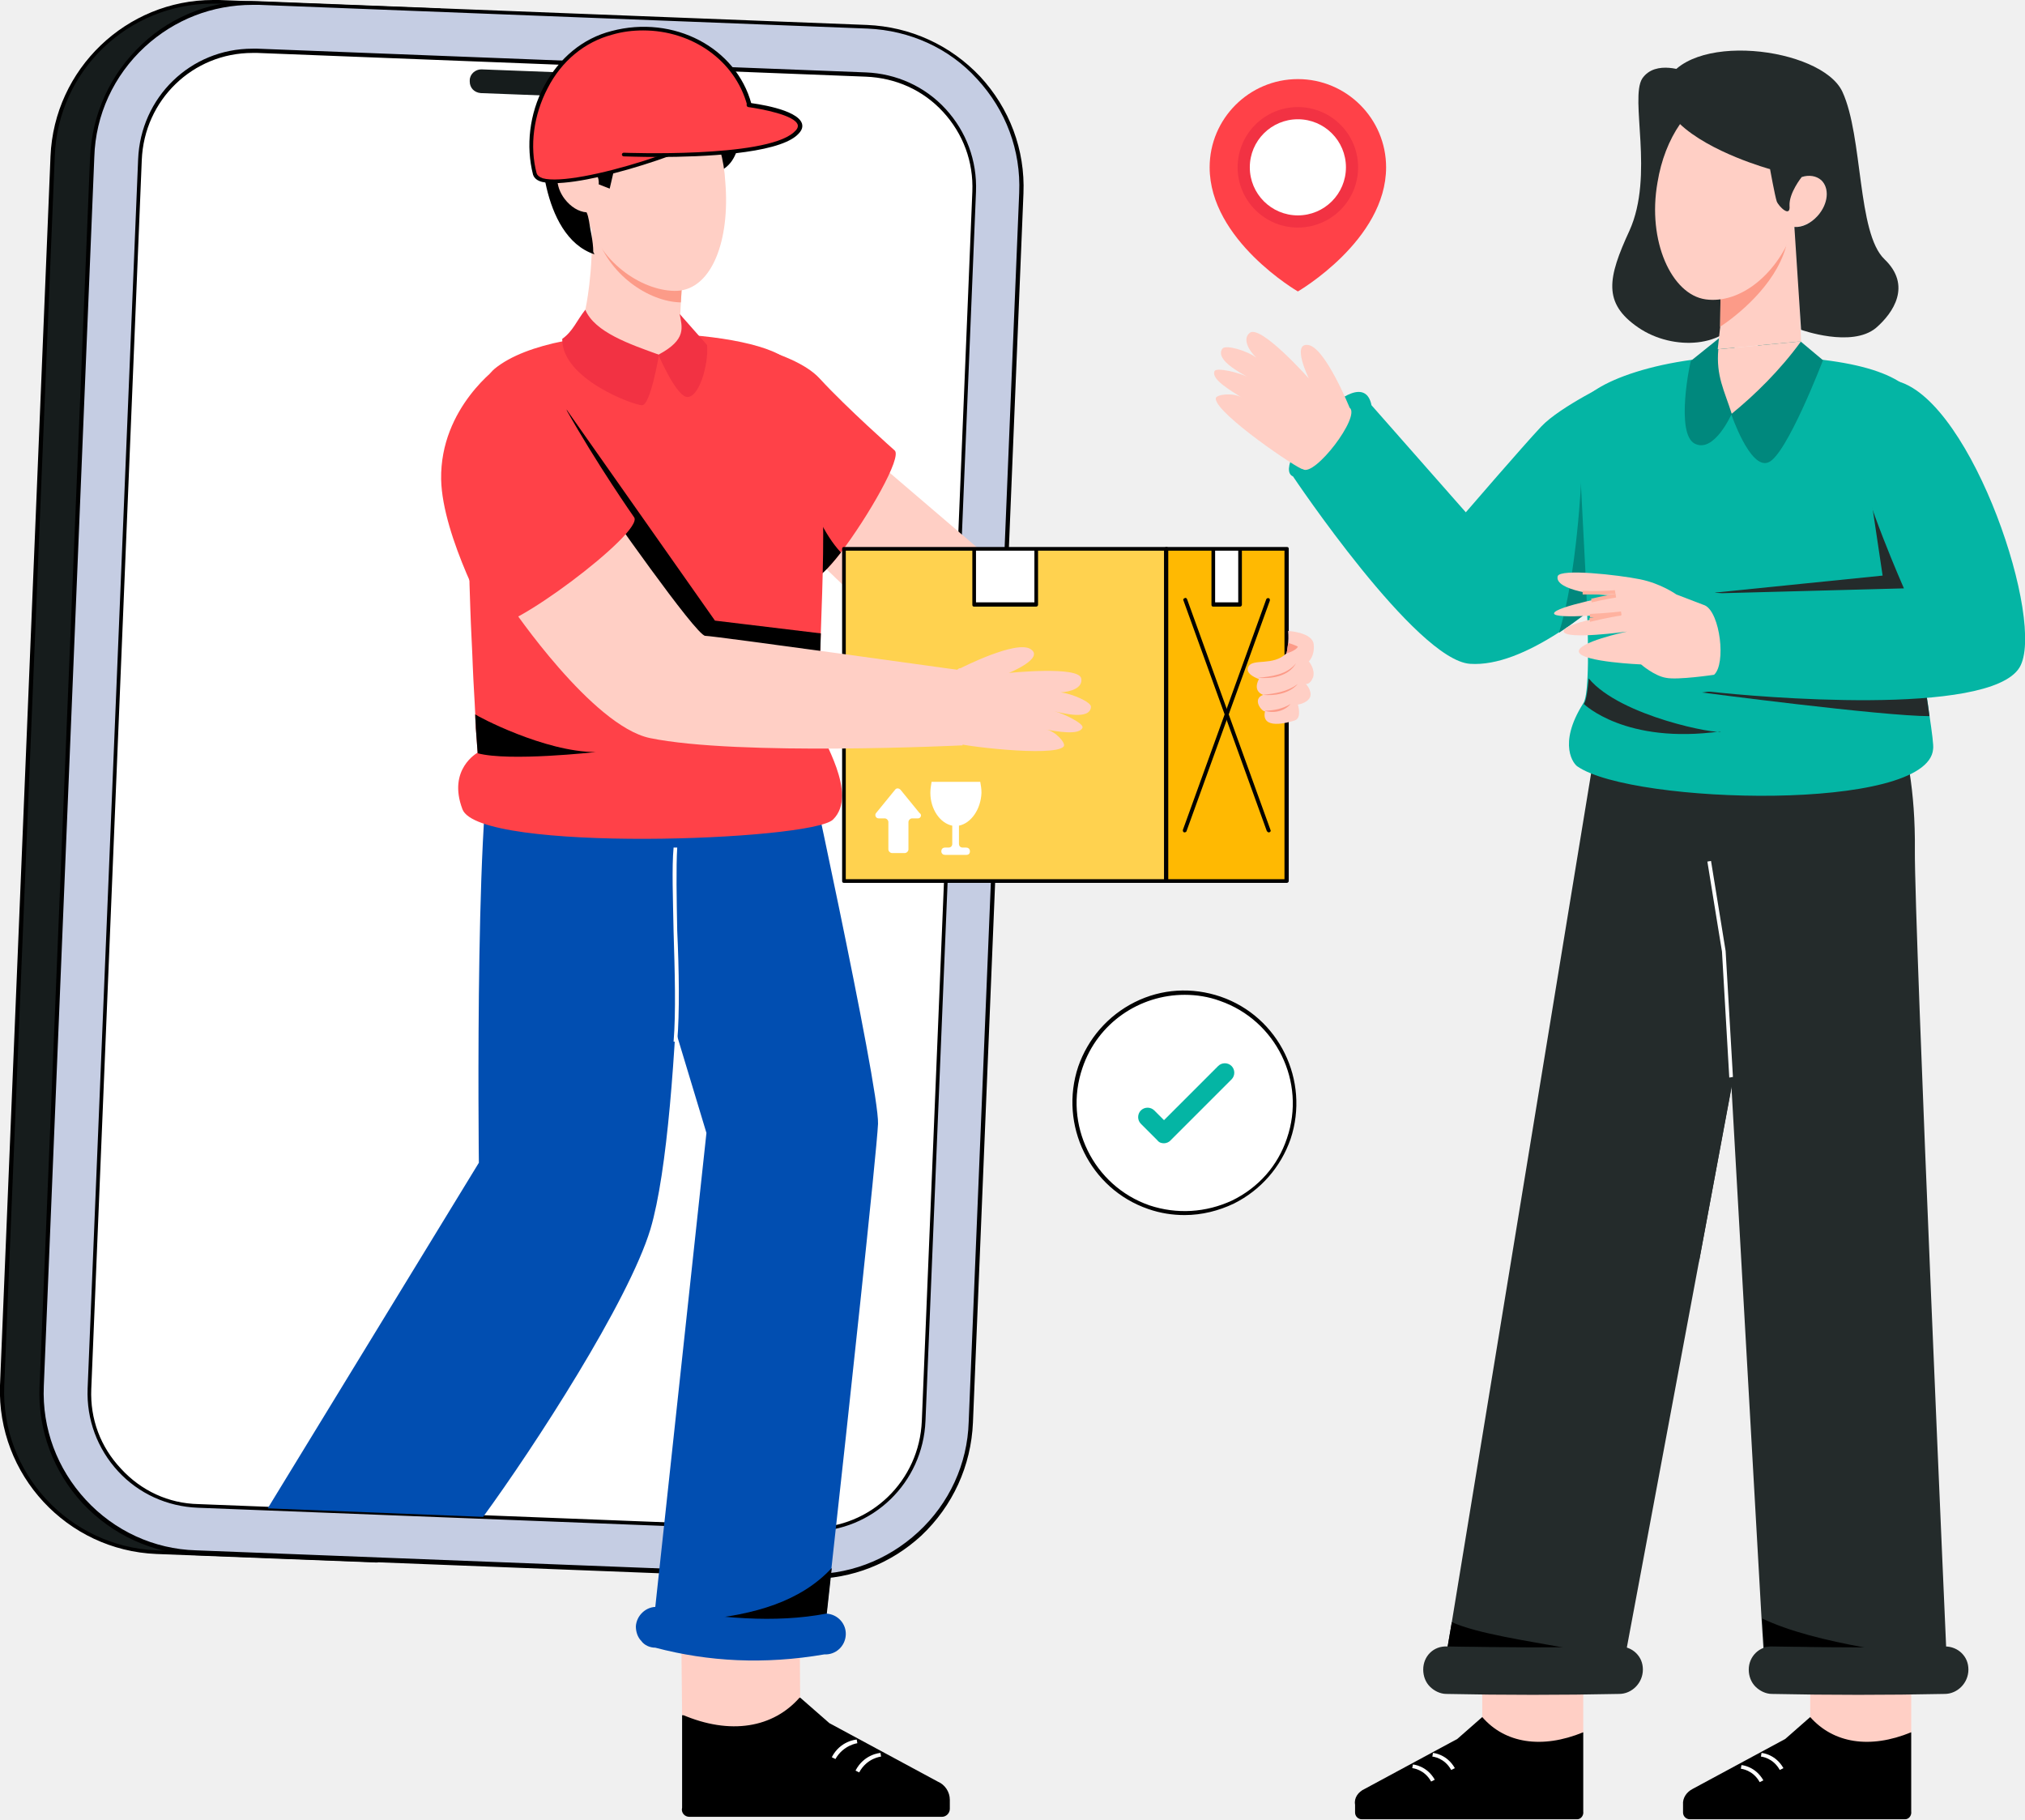
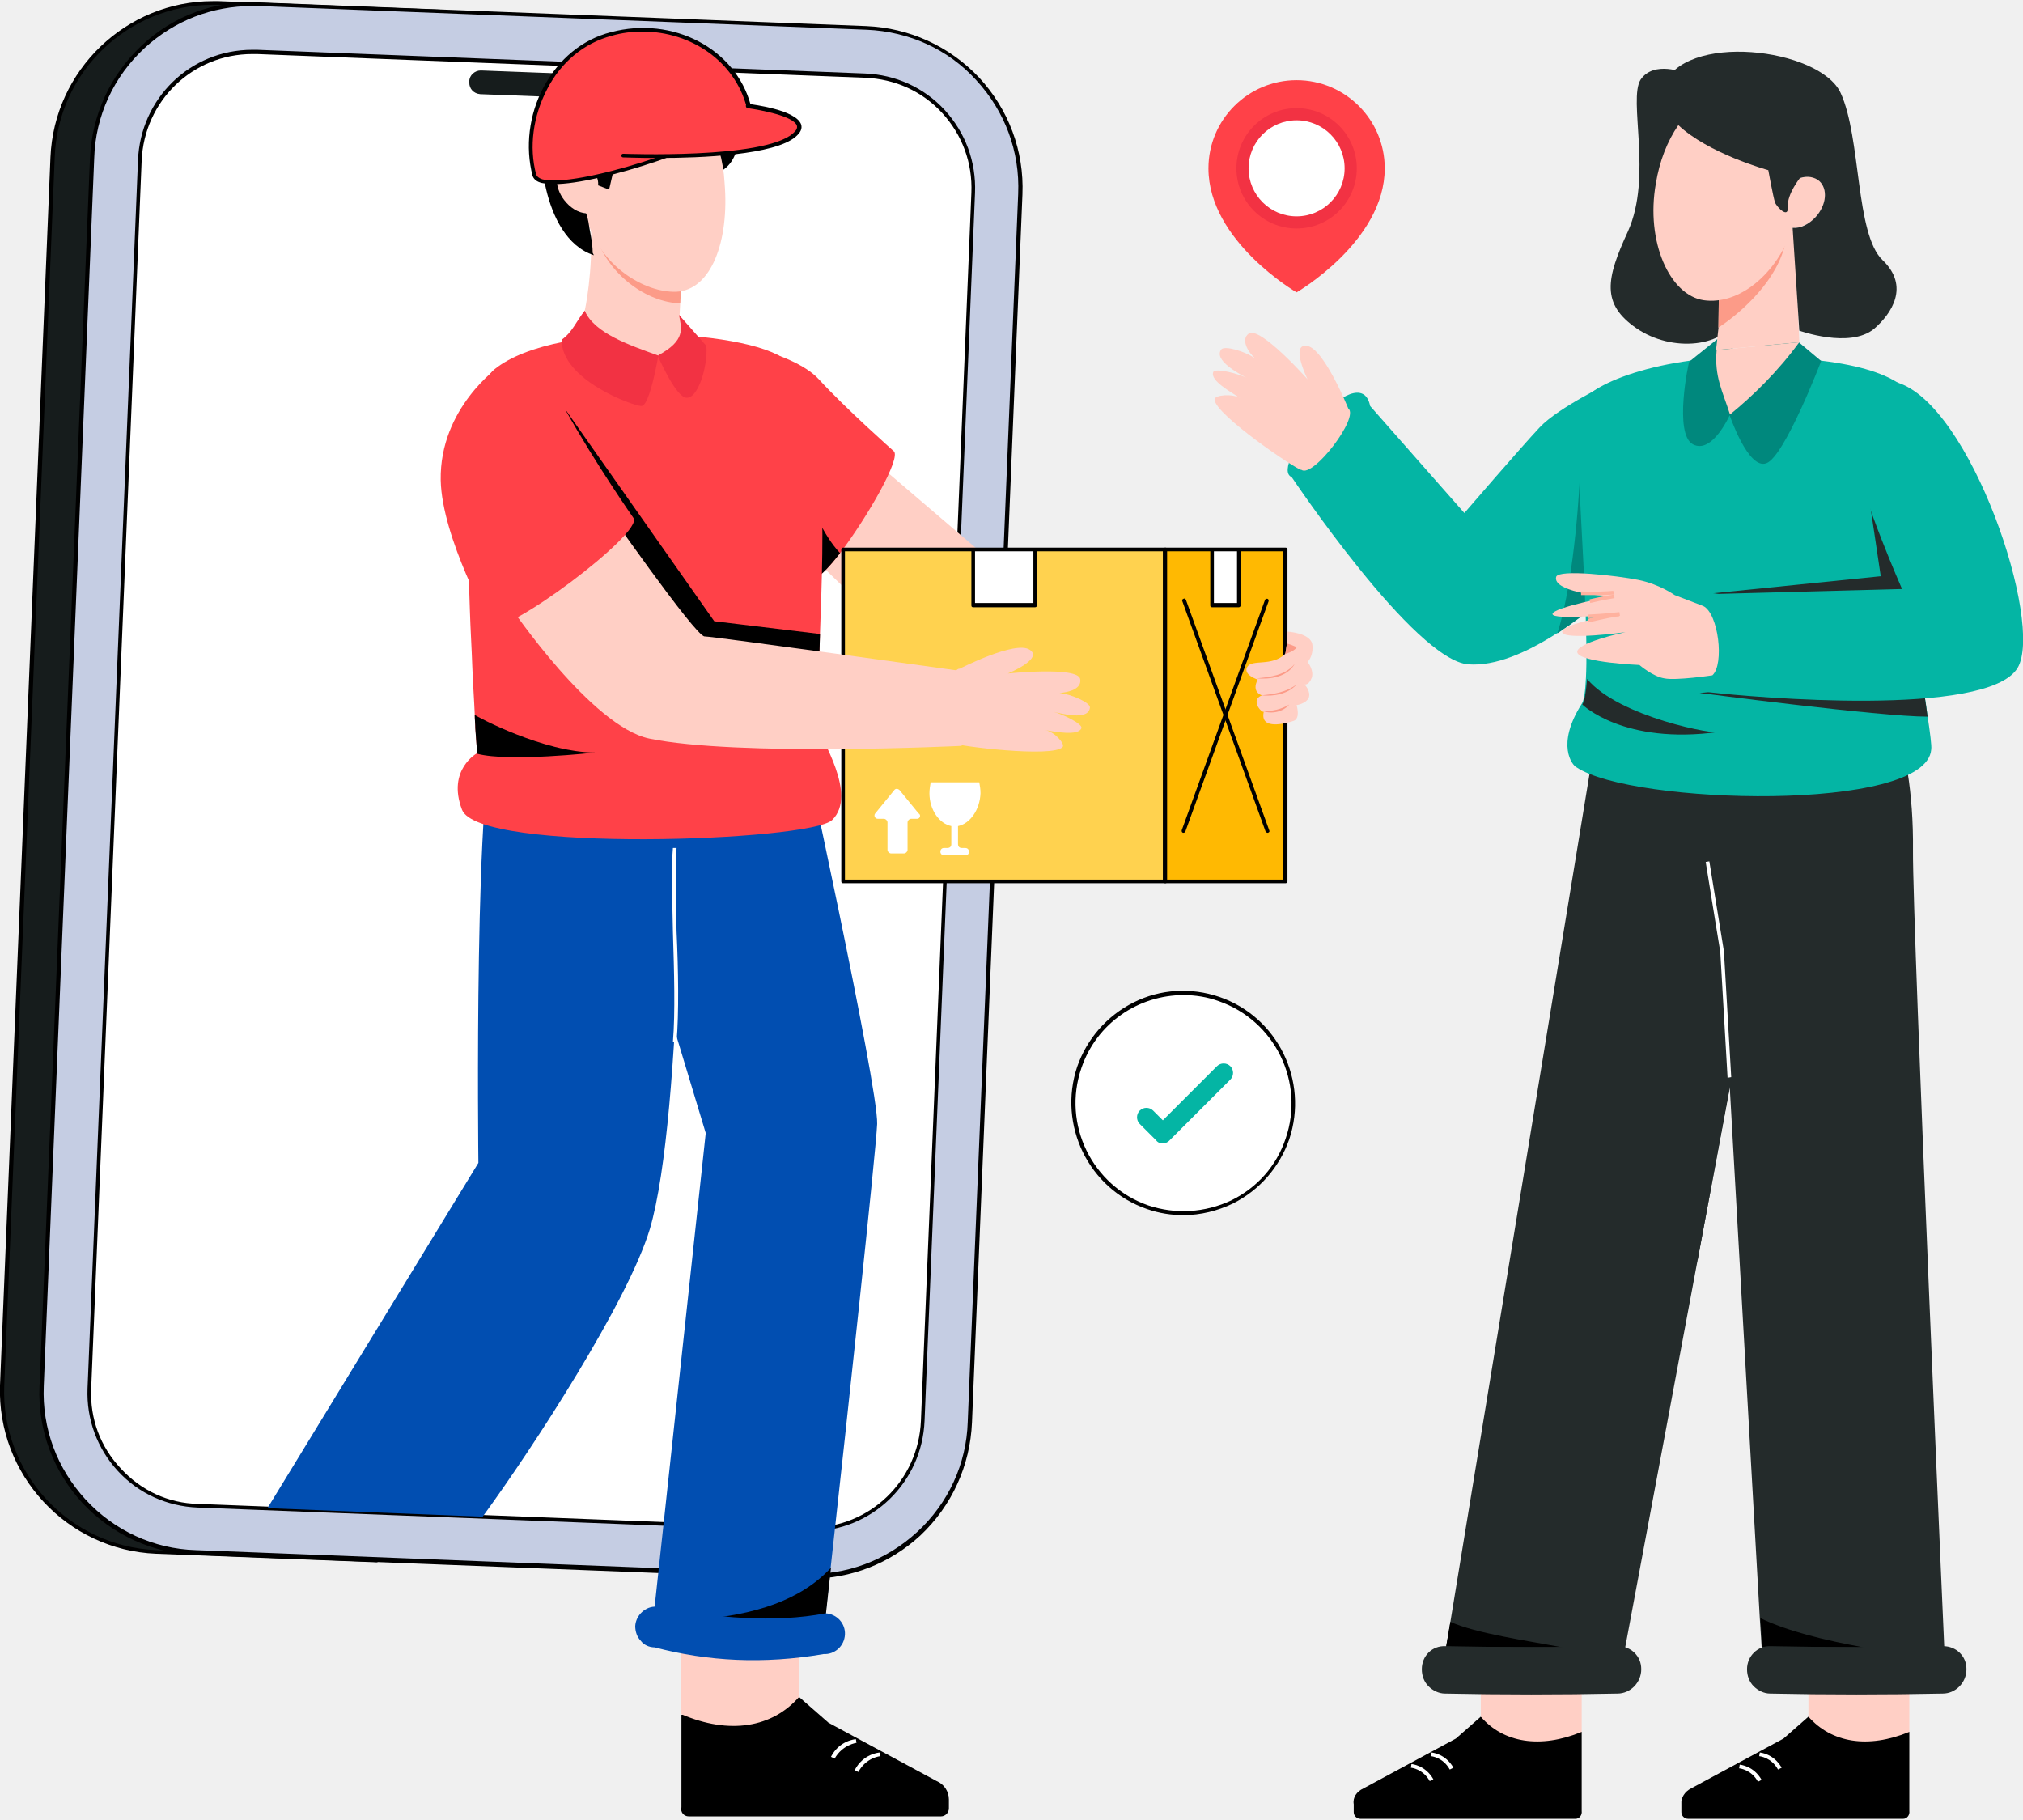
- <svg xmlns="http://www.w3.org/2000/svg" version="1.1" id="Layer_1" x="0px" y="0px" viewBox="0 0 332.8 299" style="enable-background:new 0 0 332.8 299;" xml:space="preserve">
+ <svg xmlns="http://www.w3.org/2000/svg" width="239" height="215" version="1.1" id="Layer_1" x="0px" y="0px" viewBox="0 0 332.8 299" style="enable-background:new 0 0 332.8 299;" xml:space="preserve">
  <style type="text/css">
	.st0{fill:#161C1C;}
	.st1{fill:#C5CDE3;}
	.st2{fill:#FFFFFF;}
	.st3{fill:#FFCFC5;}
	.st4{fill:#014EB1;}
	.st5{fill:#FF4148;}
	.st6{fill:#FFD24F;}
	.st7{fill:#FFB902;}
	.st8{fill:#FC9B88;}
	.st9{fill:#F23243;}
	.st10{fill:#04B5A4;}
	.st11{fill:#00887D;}
	.st12{fill:#242B2B;}
	.st13{fill:#FFB29F;}
</style>
  <path class="st0" d="M36.1,0.3l36.1,1.4L61.8,256.5l-36.1-1.4c-14.6-0.6-25.9-12.8-25.4-27.4L8.7,25.6C9.2,11.1,21.5-0.3,36.1,0.3z" />
  <path d="M62.1,256.8l-0.3,0l-36.1-1.4C11,254.8-0.5,242.4,0,227.7l8.3-202C8.9,11.3,20.8,0,35,0c0.3,0,0.7,0,1,0l36.4,1.4l0,0.3  L62.1,256.8z M35,0.6c-13.9,0-25.5,11-26,25.1l-8.3,202c-0.6,14.4,10.7,26.5,25,27.1l35.7,1.4L71.8,2L36,0.6  C35.7,0.6,35.4,0.6,35,0.6z" />
  <path class="st1" d="M167.9,31.8l-8.3,202c-0.6,14.6-12.8,25.9-27.4,25.4l-54.7-2.1l-33.8-1.3l-11.5-0.4  c-14.6-0.6-25.9-12.8-25.4-27.4l8.3-202C15.7,11.3,28,0,42.6,0.5l100,3.9C157.1,5,168.5,17.2,167.9,31.8z" />
  <path d="M133.3,259.5c-0.4,0-0.7,0-1.1,0l-100-3.9c-7.1-0.3-13.7-3.3-18.6-8.5c-4.8-5.2-7.4-12-7.1-19.2l8.3-202  c0.3-7.1,3.3-13.7,8.5-18.6s12-7.4,19.2-7.1l100,3.9c7.1,0.3,13.7,3.3,18.6,8.5c4.8,5.2,7.4,12,7.1,19.2l0,0l-8.3,202  c-0.3,7.1-3.3,13.7-8.5,18.6C146.4,257,140,259.5,133.3,259.5z M41.5,0.8c-6.6,0-12.8,2.4-17.7,6.9c-5.1,4.7-8.1,11.2-8.3,18.1  l-8.3,202c-0.3,7,2.2,13.6,6.9,18.7s11.2,8.1,18.1,8.3l100,3.9c7,0.3,13.6-2.2,18.7-6.9c5.1-4.7,8.1-11.2,8.3-18.1l8.3-202l0,0  c0.3-7-2.2-13.6-6.9-18.7C156,7.9,149.5,5,142.6,4.7l-100-3.9C42.2,0.8,41.9,0.8,41.5,0.8z" />
  <path class="st2" d="M160.1,31.5l-8.3,202c-0.4,10-8.5,17.9-18.5,17.9c-0.2,0-0.5,0-0.7,0l-53.2-2.1l-35.4-1.4l-11.4-0.4  c-10.2-0.4-18.2-9-17.8-19.3l8.3-202c0.4-10,8.5-17.9,18.5-17.9c0.2,0,0.5,0,0.7,0l100,3.8c5,0.2,9.5,2.3,12.9,5.9  C158.5,21.8,160.3,26.5,160.1,31.5z" />
  <path d="M133.3,251.7c-0.2,0-0.5,0-0.8,0l-100-3.9c-5-0.2-9.7-2.3-13.1-6c-3.4-3.7-5.2-8.5-5-13.6l8.3-202C23.1,16,31.3,8,41.5,8  c0.2,0,0.5,0,0.8,0l100,3.9c5,0.2,9.7,2.3,13.1,6s5.2,8.5,5,13.6l0,0l-8.3,202C151.7,243.7,143.4,251.7,133.3,251.7z M41.5,8.7  c-9.8,0-17.8,7.7-18.2,17.6l-8.3,202c-0.2,4.9,1.5,9.5,4.9,13.1c3.3,3.6,7.8,5.7,12.7,5.8l100,3.9c0.2,0,0.5,0,0.7,0  c9.8,0,17.8-7.7,18.2-17.6l8.3-202l0,0c0.2-4.9-1.5-9.5-4.8-13.1s-7.8-5.6-12.7-5.8l-100-3.9C42,8.7,41.8,8.7,41.5,8.7z" />
  <path class="st0" d="M79,15.3l26.2,1c1,0,1.9-0.8,1.9-1.8v-0.2c0-1-0.8-1.9-1.8-1.9l-26.2-1c-1,0-1.9,0.8-1.9,1.8v0.2  C77.2,14.4,77.9,15.2,79,15.3z" />
  <path d="M154.1,292.8l-17.8-9.6l-4.8-4.2l-19.4,2.9l0,15.2c-0.2,0.8,0.4,1.5,1.2,1.5h41.5c0.7,0,1.3-0.6,1.3-1.3v-1.5  C156.1,294.5,155.3,293.3,154.1,292.8z" />
  <path class="st3" d="M131.5,278.9l-0.1-14.1l-19.5-2.5l0.2,19.5C120,285.2,127.1,284,131.5,278.9z" />
  <path class="st2" d="M137.3,289.1l-0.6-0.3c1.4-2.7,4-2.9,4.1-2.9l0.1,0.6C140.9,286.5,138.6,286.8,137.3,289.1z M141.2,291.3  l-0.6-0.3c1.4-2.7,4-2.9,4.1-2.9l0.1,0.6C144.8,288.7,142.5,288.9,141.2,291.3z" />
  <path class="st4" d="M116.1,186.2l-8.6,79.7l28.1,1c0,0,0-0.2,0.1-0.7c0.2-1.5,0.6-5.4,1.2-10.8c2.3-20.7,7.2-66.1,7.4-70.7  c0.2-6.2-13-66.5-13-66.5l-23.8-9.6l-8.5,21L116.1,186.2z" />
  <path d="M115.2,266.2l20.3,2.3c0.2-1.5,0.6-5.4,1.2-10.8C131.6,263.2,124,265.4,115.2,266.2z" />
  <path class="st4" d="M107.7,270.8c8.7,2.3,17.9,2.8,27.8,1.1c1.8,0.1,3.4-1.3,3.5-3.2c0.1-1.8-1.3-3.4-3.2-3.5  c-8.4,1.6-17.8,0.8-27.8-1.1c-1.8-0.1-3.4,1.4-3.5,3.2c0,0.9,0.3,1.8,0.9,2.4C105.9,270.4,106.8,270.8,107.7,270.8z M106.9,202  c-3.6,11.9-19.1,35.8-27.5,47.3l-35.4-1.4l34.7-56.8c0,0-0.8-67,3.1-70.6c7.5-6.7,30.4,2.7,30.4,2.7S112.5,183.1,106.9,202z" />
  <path class="st2" d="M111.3,171.2l-0.6,0c0.4-4.8,0.2-11.6,0-18.1c-0.1-5.4-0.3-10.5,0-13.8l0.6,0c-0.2,3.3-0.1,8.4,0,13.7  C111.6,159.5,111.7,166.4,111.3,171.2z" />
  <path class="st3" d="M202.6,94.9l-41.3-4.3l-21.4-18.3l-12.9,12.2c0,0,20.2,21.9,29.3,25.2c9.2,3.3,32.7,1.4,46.4-0.1L202.6,94.9  L202.6,94.9z" />
  <path class="st5" d="M138.2,90.8c-2.1,2.7-3.9,4.5-4.5,4l-5.5-4.8l-12.4-10.7l1-23.8c0,0,13.4,1.8,17.9,6.7S147,74,147,74  C148.4,75,142.6,85,138.2,90.8z" />
  <path d="M138.2,90.8c-2.1,2.7-3.9,4.5-4.5,4l-5.5-4.8c0.7-8,1.7-18.4,1.7-18.4S132.8,85.1,138.2,90.8z" />
  <path class="st5" d="M136.9,134.7c-3.6,3.5-58.2,5.5-60.9-1.7c-2.5-6.6,2.5-9.3,2.5-9.3c-0.1-1.2-0.2-2.6-0.3-4.1  c0-0.7-0.1-1.5-0.1-2.3l0,0c-0.1-2.4-0.3-5.1-0.4-7.8c-0.1-3-0.3-6.1-0.4-9.3c-0.1-2.8-0.2-5.6-0.2-8.4c-0.2-14.6,0.6-28.3,4.2-31.2  c10.5-8.6,44.1-6.5,48.5-1c6.5,8.1,5.7,27.4,5.1,44.3c-0.1,3-0.2,5.9-0.2,8.6c0,2.6,0,5,0.1,7.3  C134.8,121.1,141.2,130.5,136.9,134.7z" />
  <path d="M134.9,104.1c-0.1,3-0.2,5.9-0.2,8.6c-8.2-0.5-19.6-1.2-19.6-1.2S97.6,93.7,97.3,93c-0.4-0.8-4.2-25.7-4.2-25.7l24.4,34.7  L134.9,104.1z M97.9,123.6c0,0-14.2,1.6-19.4,0.2c-0.1-1.2-0.2-2.6-0.3-4.1c0-0.7-0.1-1.5-0.1-2.3C78.4,117.7,89.5,123.6,97.9,123.6  z" />
  <rect x="138.7" y="90.2" class="st6" width="53" height="54.6" />
  <path d="M191.7,145.1h-53c-0.2,0-0.3-0.1-0.3-0.3V90.2c0-0.2,0.1-0.3,0.3-0.3h53c0.2,0,0.3,0.1,0.3,0.3v54.6  C192,145,191.9,145.1,191.7,145.1z M139,144.5h52.3v-54H139V144.5z" />
  <rect x="191.7" y="90.2" class="st7" width="19.8" height="54.6" />
  <path d="M211.5,145.1h-19.8c-0.2,0-0.3-0.1-0.3-0.3V90.2c0-0.2,0.1-0.3,0.3-0.3h19.8c0.2,0,0.3,0.1,0.3,0.3v54.6  C211.8,145,211.6,145.1,211.5,145.1z M192,144.5h19.1v-54H192V144.5z" />
  <path d="M194.7,136.8c0,0-0.1,0-0.1,0c-0.2-0.1-0.2-0.2-0.2-0.4l13.7-37.9c0.1-0.2,0.2-0.2,0.4-0.2c0.2,0.1,0.2,0.2,0.2,0.4  L195,136.6C195,136.7,194.8,136.8,194.7,136.8z" />
  <path d="M208.5,136.8c-0.1,0-0.2-0.1-0.3-0.2l-13.7-37.9c-0.1-0.2,0-0.3,0.2-0.4c0.2-0.1,0.3,0,0.4,0.2l13.7,37.9  c0.1,0.2,0,0.3-0.2,0.4C208.5,136.8,208.5,136.8,208.5,136.8z" />
  <rect x="160.1" y="90.2" class="st2" width="10.2" height="9.1" />
  <path d="M170.3,99.7h-10.2c-0.2,0-0.3-0.1-0.3-0.3v-9.1c0-0.2,0.1-0.3,0.3-0.3h10.2c0.2,0,0.3,0.1,0.3,0.3v9.1  C170.6,99.5,170.5,99.7,170.3,99.7z M160.4,99h9.6v-8.5h-9.6V99L160.4,99z" />
  <rect x="199.4" y="90.2" class="st2" width="4.4" height="9.1" />
  <path d="M203.8,99.7h-4.4c-0.2,0-0.3-0.1-0.3-0.3v-9.1c0-0.2,0.1-0.3,0.3-0.3h4.4c0.2,0,0.3,0.1,0.3,0.3v9.1  C204.1,99.5,204,99.7,203.8,99.7z M199.7,99h3.8v-8.5h-3.8V99z" />
  <path class="st2" d="M157.6,135.7v3c0,0.3,0.2,0.6,0.6,0.6h0.6c0.3,0,0.6,0.2,0.6,0.6s-0.2,0.6-0.6,0.6h-3.5c-0.3,0-0.6-0.2-0.6-0.6  c0-0.3,0.2-0.6,0.6-0.6h0.6c0.3,0,0.6-0.2,0.6-0.6v-3c-2-0.4-3.6-2.7-3.6-5.4c0-0.6,0.1-1.2,0.2-1.8h8c0.1,0.6,0.2,1.1,0.2,1.8  C161.2,133,159.6,135.3,157.6,135.7z M150.9,134.5h-1c-0.3,0-0.6,0.3-0.6,0.6v4.5c0,0.3-0.3,0.6-0.6,0.6h-2.1  c-0.3,0-0.6-0.3-0.6-0.6v-4.5c0-0.3-0.3-0.6-0.6-0.6h-1c-0.5,0-0.7-0.6-0.4-0.9l3.1-3.8c0.2-0.3,0.6-0.3,0.9,0l3.1,3.8  C151.6,133.9,151.3,134.5,150.9,134.5z" />
  <path class="st3" d="M158.2,122.5c0,0-36.9,1.8-51.4-1.2c-9.5-2-22.7-21.5-22.7-21.5l14.9-17.4c0,0,15.4,22.1,16.9,22.1  c1.4,0,42.3,5.7,42.3,5.7V122.5L158.2,122.5z" />
  <path class="st5" d="M82.1,60.1c0,0-9.8,6.8-9.6,18.7c0.2,9.5,8.2,23.8,8.2,23.8c1.8,2.4,25.4-15.2,23.5-17.6c0,0-6.1-8.7-11.2-17.8  C90.2,61.9,82.1,60.1,82.1,60.1z" />
  <path class="st3" d="M177.7,111.5c0.3,1.6-1.8,2.2-3.4,2.3c1.9,0.2,5.1,1.6,5,2.4c-0.2,2.2-4.7,1-6,0.7c1.3,0.3,4.9,2,4.6,2.7  c-0.5,1.3-4.3,0.6-6,0.3c1.5,0.2,3.4,2.3,2.9,2.8c-1.6,1.8-17.5-0.2-17.7-0.6c-2.3-0.1-1.4-12.4,0.8-12.3c0,0,9.2-4.7,11.5-3.1  c2.3,1.5-3.6,3.9-3.6,3.9S177.3,109.4,177.7,111.5z" />
  <path d="M121.6,19c0,0,1.1,8.2-4.2,9.4c-5.3,1.2-4.2-4-4.2-4l2.5-6.2h4.7" />
  <path class="st3" d="M96.2,50.9l3.1,6.5l9,0.9l4.9,1.1l-1.4-7.8l0.1-1.9l0.3-5.1l-15.1-9.8c0,0.7,0.1,1.3,0.1,2  C97.6,44.6,96.2,50.9,96.2,50.9z" />
  <path class="st8" d="M97.1,34.8c0,0.7,0.1,1.3,0.1,2c0.1,0,0.2,0,0.3,0c0.2,0.4,0.3,0.9,0.4,1.4c2,6.9,8.7,11.4,14,11.5l0.3-5.1  L97.1,34.8z" />
  <path class="st9" d="M96.2,50.9c1.5,3.7,7.4,5.7,12.1,7.4c0,0-1.4,8.4-2.8,8.3c-1.3,0-13.2-4.3-13.1-10.9  C94.2,54.4,94.7,52.8,96.2,50.9z M108.2,58.3c0,0,2.7,6.3,4.5,6.9c2.1,0.6,3.8-5.3,3.5-8.5l-4.5-5.1  C112.1,53.8,112.9,55.8,108.2,58.3z" />
  <path class="st3" d="M111.3,47.8C106,48,98.8,43.5,96.7,36.3c-0.1-0.5-0.2-1-0.4-1.4c-1.3-0.1-2.6-0.9-3.6-2.2  c-1.6-2.1-1.6-4.7,0-5.8c0.9-0.7,2.1-0.7,3.2-0.2c0.9-7.5,5-13.2,10.4-13.6c3.6-0.2,7,1.9,9.4,5.6c0.3,0.4,0.6,0.9,0.8,1.4  c1.5,2.7,2.5,6.1,2.7,9.8C120,39.5,117,47.5,111.3,47.8z" />
  <path d="M97.7,41.8l-0.2-0.4c0-1.8-0.5-3.6-0.7-5.1c-0.1-0.5-0.2-1-0.4-1.4c-1.3-0.1-2.6-0.9-3.6-2.2c-1.6-2.1-1.6-4.7,0-5.9  c0.9-0.7,2.1-0.7,3.2-0.2c0,0,2.6,1.4,2.4,3.7l1.8,0.7l1-4.3c0,0,3-2,1.7-4.5c0,0,18,6.8,18.6-3c0.6-9.8-26.3-6.2-27.5-2.4  c-1.4-0.4-3.2,0-4.2,0.9c-1.4,1.2-1.6,3.6-0.5,5.1C88.6,22,88.6,38.8,97.7,41.8z" />
  <path class="st5" d="M123.1,17.2c1.3,4.9-34,16.3-35.2,11.4C85.3,19,91,7.9,100.5,5.4C110.1,2.8,120.6,7.6,123.1,17.2z" />
  <path d="M91.1,30.1c-0.8,0-1.5-0.1-2-0.2c-0.8-0.2-1.3-0.6-1.5-1.2c-1.2-4.7-0.6-10,1.8-14.5c2.5-4.7,6.4-7.9,11.1-9.1  c10.2-2.7,20.5,2.7,23,12l0,0c0.2,0.7-0.1,1.4-0.9,2.2C118,23.7,98.8,30.1,91.1,30.1z M105.7,5c-1.7,0-3.4,0.2-5.1,0.7  C96.1,6.9,92.3,10,90,14.5c-2.3,4.4-3,9.5-1.8,14c0.1,0.3,0.4,0.6,1,0.8c5.4,1.5,28.1-5.7,32.8-10.4c0.4-0.4,0.9-1,0.8-1.6l0,0  C120.8,9.9,113.7,5,105.7,5z" />
  <path class="st5" d="M123.1,17.2c0,0,11.6,1.4,7.6,4.8c-5.1,4.4-28.1,3.4-28.1,3.4" />
  <path d="M108.2,25.8c-3.1,0-5.4-0.1-5.7-0.1c-0.2,0-0.3-0.2-0.3-0.3c0-0.2,0.2-0.3,0.3-0.3c0.2,0,23,0.9,27.9-3.3  c0.6-0.5,0.8-0.9,0.7-1.3c-0.5-1.6-6-2.6-8.1-2.9c-0.2,0-0.3-0.2-0.3-0.4c0-0.2,0.2-0.3,0.4-0.3c0.8,0.1,7.9,1,8.7,3.4  c0.2,0.7-0.1,1.3-0.9,2C127.4,25.3,115.5,25.8,108.2,25.8z" />
  <path class="st3" d="M215.9,105.9c0.2,1.9-0.8,2.8-0.8,2.8s1.1,1.3,0.7,2.6c-0.5,1.3-1.2,1.1-1.2,1.1s1.1,1.1,0.7,2.2  c-0.5,1-2,1.2-2,1.2s0.7,2.2-0.5,2.6c-1.2,0.4-5.6,1.6-4.9-1.5c-0.5,0.1-2.2-2-0.3-2.7c0,0-1.8-0.5-0.7-2.6c0,0-2.5-0.8-1.7-2.1  c0.8-1.3,4,0,6.2-2.1c0.1-0.1,0.2-0.9,0.3-1.7c0.1-1,0-2,0-2S215.7,103.9,215.9,105.9z" />
  <path class="st8" d="M213.3,106.3c-0.4,0.7-1.9,1.1-1.9,1.1c0.1-0.1,0.2-0.9,0.3-1.7C211.7,105.6,213.3,106.2,213.3,106.3z   M207.5,114.2c2-0.2,4.1-0.5,5.8-1.8C211.9,114,209.5,114.4,207.5,114.2L207.5,114.2z M207.8,116.8c1.5,0,3-0.3,4.3-1.1  C211.1,116.9,209.3,117.3,207.8,116.8L207.8,116.8z M206.7,111.4c2.2-0.2,4.8-0.5,6.3-2.4C211.8,111.2,208.9,111.6,206.7,111.4  L206.7,111.4z" />
  <path class="st10" d="M212.5,78.3c0,0,20.2,30.2,29.1,30.8c4.4,0.3,9.5-1.9,14.5-5.1c5.2-3.4,10.3-7.9,14.2-11.8  c4.5-4.4,7.5-8,7.5-8l-12.6-21.6c0,0-8.8,4.2-11.9,7.5c-3.1,3.3-12.4,14.1-12.4,14.1l-15.5-17.6C223.7,58.2,208.5,76.6,212.5,78.3z" />
  <path class="st11" d="M256.2,104c5.2-3.4,10.3-7.9,14.2-11.8c-1.7-4.4-3.4-8.9-3.4-8.9l-7.1-5.1C259.9,78.3,259.2,94.6,256.2,104z" />
  <path d="M278.2,294l15.2-8.2l4.1-3.6l16.6,2.5l0,13c0.1,0.7-0.4,1.3-1,1.3h-35.4c-0.6,0-1.1-0.5-1.1-1.1v-1.3  C276.5,295.5,277.2,294.5,278.2,294z" />
  <path class="st3" d="M297.5,282.2l0-15l16.6,6.5l0,11C307.3,287.5,301.3,286.5,297.5,282.2z" />
  <path class="st2" d="M292.5,290.9c-1.1-2-3-2.2-3.1-2.2l0.1-0.6c0.1,0,2.3,0.2,3.6,2.5L292.5,290.9z M289.2,292.9  c-1.1-2-3-2.2-3.1-2.2l0.1-0.6c0.1,0,2.3,0.2,3.6,2.5L289.2,292.9z" />
  <path d="M224.3,294l15.2-8.2l4.1-3.6l16.6,2.5l0,13c0.1,0.7-0.4,1.3-1,1.3h-35.4c-0.6,0-1.1-0.5-1.1-1.1v-1.3  C222.5,295.5,223.2,294.5,224.3,294z" />
  <path class="st3" d="M243.6,282.2l0-15l16.6,6.5l0,11C253.4,287.5,247.3,286.5,243.6,282.2z" />
  <path class="st2" d="M238.5,290.9c-1.1-2-3-2.2-3.1-2.2l0.1-0.6c0.1,0,2.3,0.2,3.6,2.5L238.5,290.9z M235.2,292.8  c-1.1-2-3-2.2-3.1-2.2l0.1-0.6c0.1,0,2.3,0.2,3.6,2.5L235.2,292.8z" />
  <polygon class="st12" points="237.3,274.5 266.5,275.4 291.1,143.8 277.8,110 264.1,111.2 238.6,266.6 237.9,270.7 " />
  <polygon class="st12" points="281.9,140 279.2,207.5 288.5,157.4 " />
  <path class="st12" d="M277.4,112.9c0,8.9,5.9,43.5,5.9,43.5l6.2,109.6l0.3,4.7l0.3,6.1l30-0.2c0,0-5.5-124.2-5.4-136.9  c0.2-19.6-6-28.1-6-28.1S277.4,104.1,277.4,112.9z" />
  <path class="st2" d="M284.2,177.1l-1.2-20.7c0,0-1.1-6.7-2.4-14.8l0.6-0.1c1.3,8.1,2.4,14.7,2.4,14.8l1.2,20.7L284.2,177.1z" />
  <path class="st10" d="M259.3,126c9.1,6.2,57.6,7.5,58.4-2.9c0.1-0.6-0.2-2.8-0.6-5.5c-0.3-2.4-0.8-5.3-1.2-8  c-0.8-4.9-1.6-9.3-1.6-9.3s0-0.3,0.1-0.9l0,0c0.2-1.5,0.6-4.8,1-8.8c0.9-8.5,1.7-19.9,0.4-23.6c-1.7-4.9-8.9-8.1-25.9-8.5  s-29.1,4.7-30.1,8.2c-1.1,4.2,1.7,33.3,1.1,44.6c-0.1,2.1-0.3,3.7-0.7,4.3C255.9,122.4,258.7,125.7,259.3,126z" />
  <path class="st12" d="M281.8,97.4l26.7,3.7l6-1.7l0,0c0.2-1.5,0.6-4.8,1-8.8l-7.8-7.4l1.7,11.4L281.8,97.4z M279.6,113.8  c0,0,29.7,3.9,37.5,3.9c-0.3-2.4-0.8-5.3-1.2-8C306.4,110.9,279.6,113.8,279.6,113.8z" />
  <path class="st10" d="M279.6,113.8c0.6-0.1,1.2-0.2,1.7-0.1c6.9,0.8,45.6,4.2,50.6-4c4.4-7.3-7.7-43.5-19.9-47c0,0-7.8,4.3-6.6,12.8  c0.9,6.2,7.5,21.2,7.5,21.2l-30.1,0.8c-1.2,0-2.4-0.3-3.6-0.7C276.2,95.8,277.1,114.1,279.6,113.8z" />
  <path class="st12" d="M260.3,115.7c0,0,6.8,6.7,22.5,4.5c-0.2,0.6-16.5-2.4-21.7-8.7C260.9,113.6,260.7,115.1,260.3,115.7z" />
  <path d="M289.6,266l0.3,4.7l16.7,0.1C300,269.6,294,268.1,289.6,266z M237.9,270.7l19.2,0.1c-5.9-1.1-14.3-2.3-18.5-4.2L237.9,270.7  z" />
  <path class="st12" d="M277.1,11.8c0,0-5-2.1-7.2,1.1c-2.1,3.3,2,15.9-2.1,25c-3.6,7.8-4.4,11.9,1.4,15.9s14.7,3.3,16.9-2.2  S277.1,11.8,277.1,11.8z" />
  <path class="st11" d="M278.5,72.9c3.2,1.7,6.1-4.9,6.1-4.9l1-9.6l-1.2-2.8h-1.9l-4.6,3.7C277.8,59.3,275.3,71.2,278.5,72.9z   M284.5,68c0,0,3.1,9.2,6.1,8c3-1.1,9-16.8,9-16.8l-3.7-3.1l-6.7-0.4l-1.7,6.2L284.5,68z" />
  <path class="st3" d="M296,56.1c-3.5,4.8-7.6,8.8-11.4,11.9c-1.2-3.8-2.6-6.2-2.2-10.6L296,56.1z" />
  <polygon class="st3" points="282.3,57.4 296,56.1 295.2,37 294.1,38.9 293.7,39.5 293.6,39.8 293.4,39.9 282.8,45.2 282.8,45.3   282.7,53.7 282.7,53.8 " />
  <path class="st8" d="M282.7,53.7L282.7,53.7c2.6-1.7,9-6.7,10.8-13.1c0.1-0.4,0.2-0.8,0.2-1.1c0-0.1,0-0.2,0-0.3l-0.4,0.7l-0.1,0.2  l-10.4,5.2L282.7,53.7z" />
  <path class="st3" d="M280.3,49.2c5.7,0.8,12-4.2,14.6-11.9c1.3,0,2.7-0.6,3.8-1.8c1.8-1.9,2-4.6,0.6-5.9c-0.8-0.8-2-0.9-3.2-0.5  c-0.1-7.6-3.7-13.8-9.1-14.7c-4-0.7-8.1,1.7-10.9,6c-1.8,2.6-3.1,5.9-3.7,9.6C270.7,39.6,274.7,48.4,280.3,49.2z" />
  <path class="st12" d="M276,20.3c5,4.8,14.9,7.5,14.9,7.5s0.8,4.4,1.1,5.3c0.3,0.8,2.3,2.8,2.1,0.7c-0.1-2.1,2-4.7,2-4.7  c1.2-0.4,2.4-0.2,3.2,0.5c1.4,1.3,1.2,3.9-0.6,5.9c-1.1,1.2-2.5,1.9-3.8,1.8l1.1,16.9c0,0,8.3,3,12.3-0.3c2.9-2.5,5.9-7,1.4-11.3  s-3.5-20.1-6.9-27.5c-3.4-7.4-26-10.2-29.3-0.9C272.5,17.2,273.8,18.2,276,20.3z" />
  <path class="st3" d="M280.2,99.5l-4.7-1.8c0,0-2.5-1.8-6-2.5s-13.1-1.8-13.5-0.5c-0.6,2.3,7,3.3,9.6,3.1c0,0-10.1,1.9-10.2,3  c-0.1,1.1,11,0,11,0s-9.7,1.6-9.4,3s10.4,0,10.4,0s-8.5,1.8-7.9,3.4s10.2,2,10.2,2s2.2,1.9,4.1,2.2c1.9,0.4,7.9-0.5,7.9-0.5  C283.7,109.1,282.7,100.7,280.2,99.5z" />
  <path class="st13" d="M261.3,102.2l-0.1-0.6c2.5-0.6,5.1-1,5.1-1l0.1,0.6C266.4,101.1,263.8,101.6,261.3,102.2z" />
  <path class="st13" d="M261.3,101.5l0-0.6c2.6-0.1,5-0.4,5.1-0.4l0.1,0.6C266.3,101.1,263.9,101.4,261.3,101.5z M261.6,99l-0.1-0.6  c2.1-0.5,4-0.8,4-0.8l0.1,0.6C265.6,98.2,263.7,98.5,261.6,99z" />
  <path class="st13" d="M261.8,97.7c-0.6,0-1.2,0-1.7,0l0-0.6c2,0.1,4.2,0,5.3-0.1l0.1,0.6C264.5,97.7,263.2,97.7,261.8,97.7z" />
  <path class="st12" d="M287.4,274.4c0,1.1,0.4,2.1,1.1,2.8c0.7,0.7,1.7,1.2,2.7,1.2c9.5,0.2,18.9,0.2,28.4,0c2.1,0,3.9-1.8,3.9-4  c0-1.1-0.4-2-1.1-2.7c-0.7-0.7-1.7-1.1-2.7-1.1c-9.5,0.2-18.9,0.2-28.4,0C289.2,270.5,287.4,272.2,287.4,274.4z M233.9,274.4  c0,1.1,0.4,2.1,1.1,2.8c0.7,0.7,1.7,1.2,2.7,1.2c9.5,0.2,18.9,0.2,28.4,0c2.1,0,3.9-1.8,3.9-4c0-1.1-0.4-2-1.1-2.7  c-0.7-0.7-1.7-1.1-2.7-1.1c-9.5,0.2-18.9,0.2-28.4,0C235.6,270.5,233.9,272.2,233.9,274.4z" />
  <path class="st3" d="M205.4,54.7c-1.3,1-0.1,3,1.1,4.1c-1.6-1.2-5.1-2.2-5.6-1.5c-1.3,1.8,3,4,4.2,4.7c-1.2-0.7-5.2-1.7-5.5-1  c-0.6,1.4,2.9,3.3,4.4,4.3c-1.3-0.8-4.2-0.5-4.2,0.2c0,2.5,13.8,11.8,14.3,11.6c1.9,1.4,9.6-8.7,7.7-10.1c0,0-4-9.9-6.8-10.3  s0.1,5.5,0.1,5.5S207.2,53.3,205.4,54.7z" />
  <path class="st2" d="M211.8,187.1c-3.2,9.4-13.5,14.5-22.9,11.2c-9.4-3.2-14.5-13.5-11.2-22.9c3.2-9.4,13.5-14.5,22.9-11.3  C210,167.4,215,177.7,211.8,187.1z" />
  <path d="M194.7,199.7c-2,0-4-0.3-6-1c-9.6-3.3-14.7-13.8-11.5-23.4c1.6-4.6,4.9-8.4,9.3-10.6s9.4-2.5,14.1-0.9  c9.6,3.3,14.7,13.8,11.5,23.4l0,0c-1.6,4.6-4.9,8.4-9.3,10.6C200.3,199,197.5,199.7,194.7,199.7z M194.7,163.5  c-7.4,0-14.3,4.6-16.8,12c-3.2,9.3,1.8,19.4,11,22.6c4.5,1.5,9.3,1.2,13.6-0.8c4.3-2.1,7.5-5.7,9-10.2l0,0c3.2-9.3-1.8-19.4-11-22.6  C198.6,163.8,196.6,163.5,194.7,163.5z" />
  <path class="st10" d="M191.3,187.9c-0.4,0-0.8-0.1-1.1-0.5l-2.7-2.7c-0.6-0.6-0.6-1.6,0-2.2c0.6-0.6,1.6-0.6,2.2,0l1.6,1.6l8.9-8.9  c0.6-0.6,1.6-0.6,2.2,0c0.6,0.6,0.6,1.6,0,2.2l-10.1,10.1C192.1,187.7,191.7,187.9,191.3,187.9z" />
  <path class="st5" d="M227.8,27.5c0,12-14.5,20.4-14.5,20.4s-14.5-8.4-14.5-20.4c0-8,6.5-14.5,14.5-14.5  C221.3,13,227.8,19.5,227.8,27.5z" />
  <g>
    <circle class="st9" cx="213.3" cy="27.5" r="9.9" />
  </g>
  <g>
    <circle class="st2" cx="213.3" cy="27.5" r="7.9" />
  </g>
</svg>
